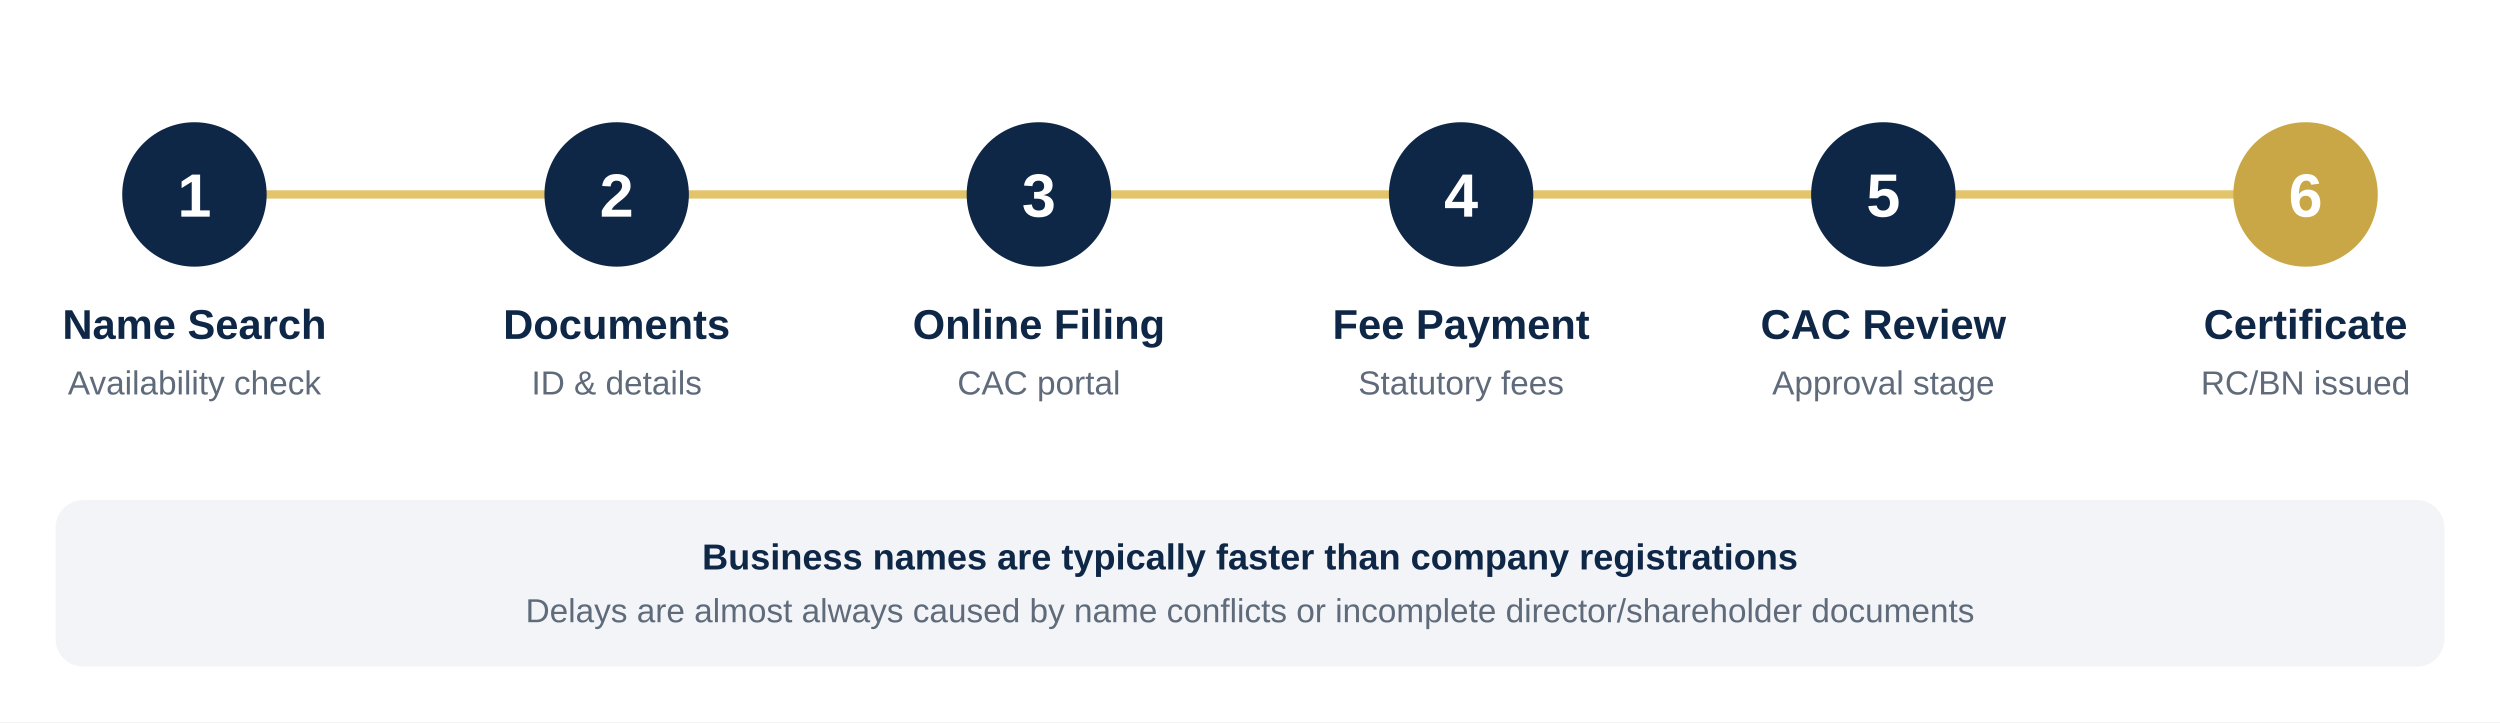
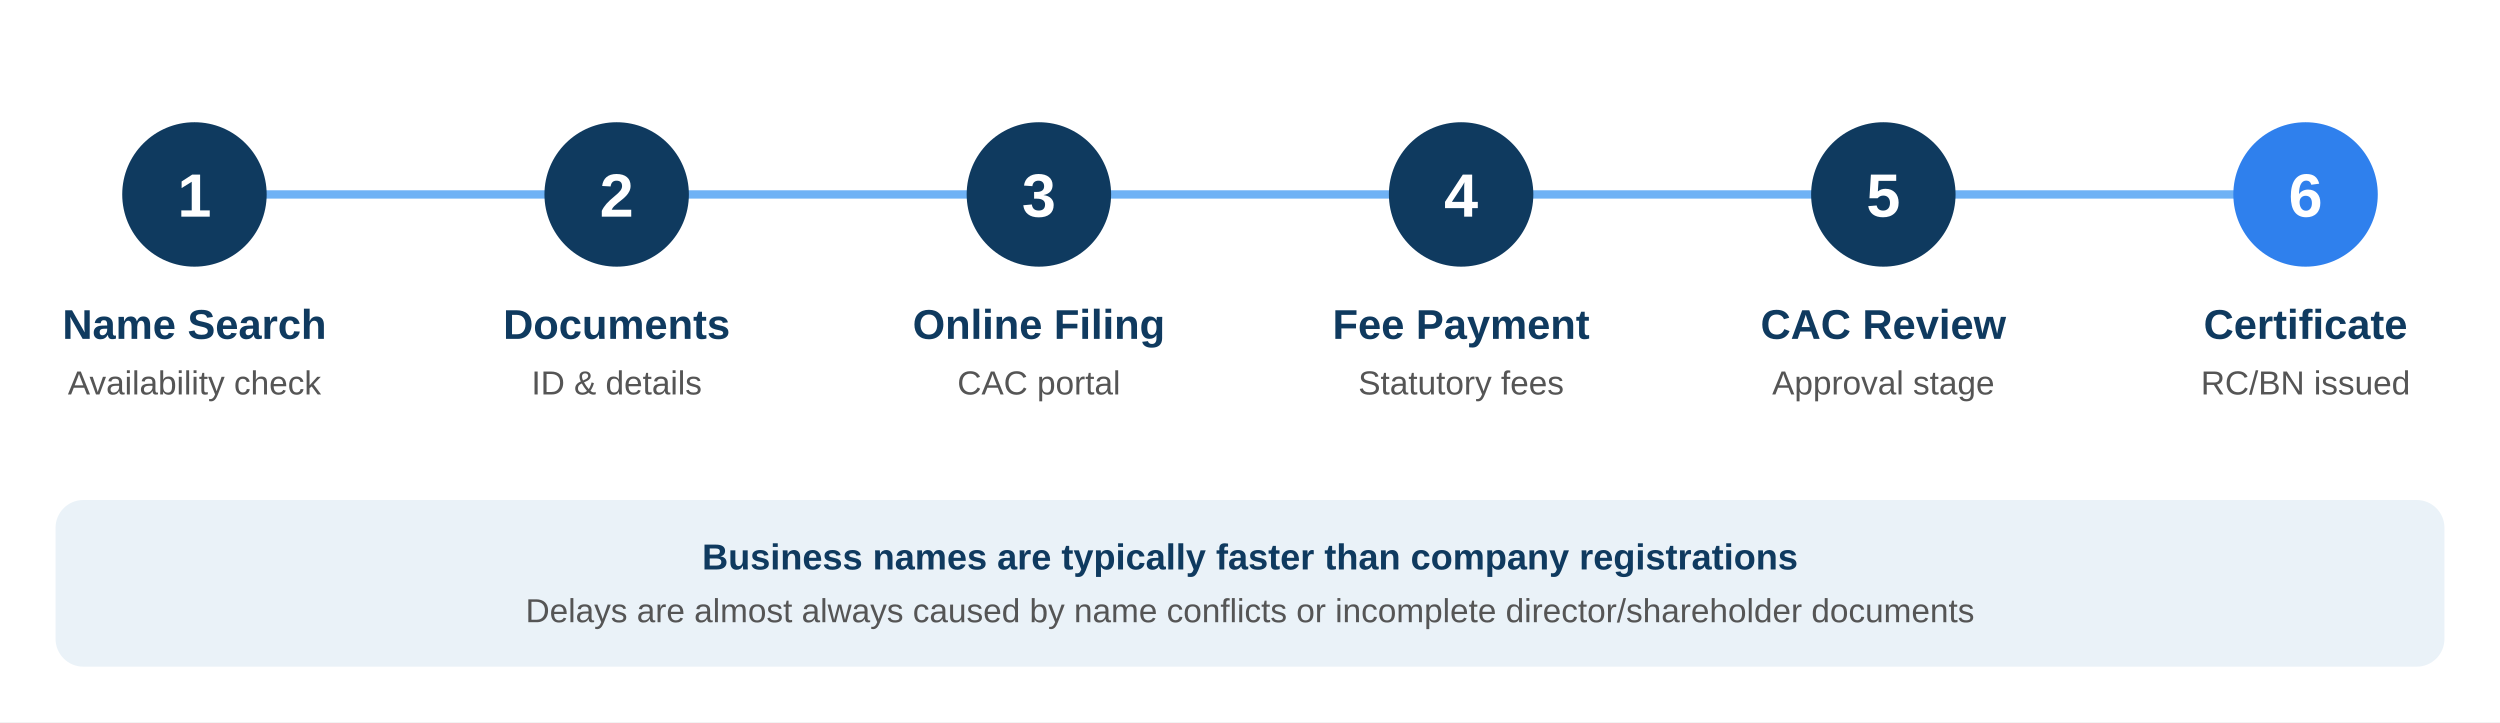
<svg xmlns="http://www.w3.org/2000/svg" viewBox="0 0 900 260" font-family="Arial, Helvetica, sans-serif">
  <rect x="0" y="0" width="900" height="260" fill="#ffffff" />
-   <line x1="70" y1="70" x2="830" y2="70" stroke="#e3c46b" stroke-width="3" />
-   <circle cx="70" cy="70" r="26" fill="#0f2747" />
+   <line x1="70" y1="70" x2="830" y2="70" stroke="#6FB2F5" stroke-width="3" />
+   <circle cx="70" cy="70" r="26" fill="#0F3A5F" />
  <text x="70" y="78" text-anchor="middle" fill="#ffffff" font-size="22" font-weight="700">1</text>
-   <text x="70" y="122" text-anchor="middle" fill="#0f2747" font-size="15" font-weight="700">Name Search</text>
-   <text x="70" y="142" text-anchor="middle" fill="#5f6b7a" font-size="12">Availability check</text>
-   <circle cx="222" cy="70" r="26" fill="#0f2747" />
+   <text x="70" y="122" text-anchor="middle" fill="#0F3A5F" font-size="15" font-weight="700">Name Search</text>
+   <text x="70" y="142" text-anchor="middle" fill="#555555" font-size="12">Availability check</text>
+   <circle cx="222" cy="70" r="26" fill="#0F3A5F" />
  <text x="222" y="78" text-anchor="middle" fill="#ffffff" font-size="22" font-weight="700">2</text>
-   <text x="222" y="122" text-anchor="middle" fill="#0f2747" font-size="15" font-weight="700">Documents</text>
-   <text x="222" y="142" text-anchor="middle" fill="#5f6b7a" font-size="12">ID &amp; details</text>
-   <circle cx="374" cy="70" r="26" fill="#0f2747" />
+   <text x="222" y="122" text-anchor="middle" fill="#0F3A5F" font-size="15" font-weight="700">Documents</text>
+   <text x="222" y="142" text-anchor="middle" fill="#555555" font-size="12">ID &amp; details</text>
+   <circle cx="374" cy="70" r="26" fill="#0F3A5F" />
  <text x="374" y="78" text-anchor="middle" fill="#ffffff" font-size="22" font-weight="700">3</text>
-   <text x="374" y="122" text-anchor="middle" fill="#0f2747" font-size="15" font-weight="700">Online Filing</text>
-   <text x="374" y="142" text-anchor="middle" fill="#5f6b7a" font-size="12">CAC portal</text>
-   <circle cx="526" cy="70" r="26" fill="#0f2747" />
+   <text x="374" y="122" text-anchor="middle" fill="#0F3A5F" font-size="15" font-weight="700">Online Filing</text>
+   <text x="374" y="142" text-anchor="middle" fill="#555555" font-size="12">CAC portal</text>
+   <circle cx="526" cy="70" r="26" fill="#0F3A5F" />
  <text x="526" y="78" text-anchor="middle" fill="#ffffff" font-size="22" font-weight="700">4</text>
-   <text x="526" y="122" text-anchor="middle" fill="#0f2747" font-size="15" font-weight="700">Fee Payment</text>
-   <text x="526" y="142" text-anchor="middle" fill="#5f6b7a" font-size="12">Statutory fees</text>
-   <circle cx="678" cy="70" r="26" fill="#0f2747" />
+   <text x="526" y="122" text-anchor="middle" fill="#0F3A5F" font-size="15" font-weight="700">Fee Payment</text>
+   <text x="526" y="142" text-anchor="middle" fill="#555555" font-size="12">Statutory fees</text>
+   <circle cx="678" cy="70" r="26" fill="#0F3A5F" />
  <text x="678" y="78" text-anchor="middle" fill="#ffffff" font-size="22" font-weight="700">5</text>
-   <text x="678" y="122" text-anchor="middle" fill="#0f2747" font-size="15" font-weight="700">CAC Review</text>
-   <text x="678" y="142" text-anchor="middle" fill="#5f6b7a" font-size="12">Approval stage</text>
-   <circle cx="830" cy="70" r="26" fill="#c9a646" />
+   <text x="678" y="122" text-anchor="middle" fill="#0F3A5F" font-size="15" font-weight="700">CAC Review</text>
+   <text x="678" y="142" text-anchor="middle" fill="#555555" font-size="12">Approval stage</text>
+   <circle cx="830" cy="70" r="26" fill="#2F80ED" />
  <text x="830" y="78" text-anchor="middle" fill="#ffffff" font-size="22" font-weight="700">6</text>
-   <text x="830" y="122" text-anchor="middle" fill="#0f2747" font-size="15" font-weight="700">Certificate</text>
-   <text x="830" y="142" text-anchor="middle" fill="#5f6b7a" font-size="12">RC/BN issued</text>
-   <rect x="20" y="180" width="860" height="60" rx="10" fill="#f2f4f7" />
-   <text x="450" y="205" text-anchor="middle" fill="#0f2747" font-size="13" font-weight="700">Business names are typically faster than company registrations</text>
-   <text x="450" y="224" text-anchor="middle" fill="#5f6b7a" font-size="12">Delays are almost always caused by name conflicts or incomplete director/shareholder documents</text>
+   <text x="830" y="122" text-anchor="middle" fill="#0F3A5F" font-size="15" font-weight="700">Certificate</text>
+   <text x="830" y="142" text-anchor="middle" fill="#555555" font-size="12">RC/BN issued</text>
+   <rect x="20" y="180" width="860" height="60" rx="10" fill="#EAF2F8" />
+   <text x="450" y="205" text-anchor="middle" fill="#0F3A5F" font-size="13" font-weight="700">Business names are typically faster than company registrations</text>
+   <text x="450" y="224" text-anchor="middle" fill="#555555" font-size="12">Delays are almost always caused by name conflicts or incomplete director/shareholder documents</text>
</svg>
